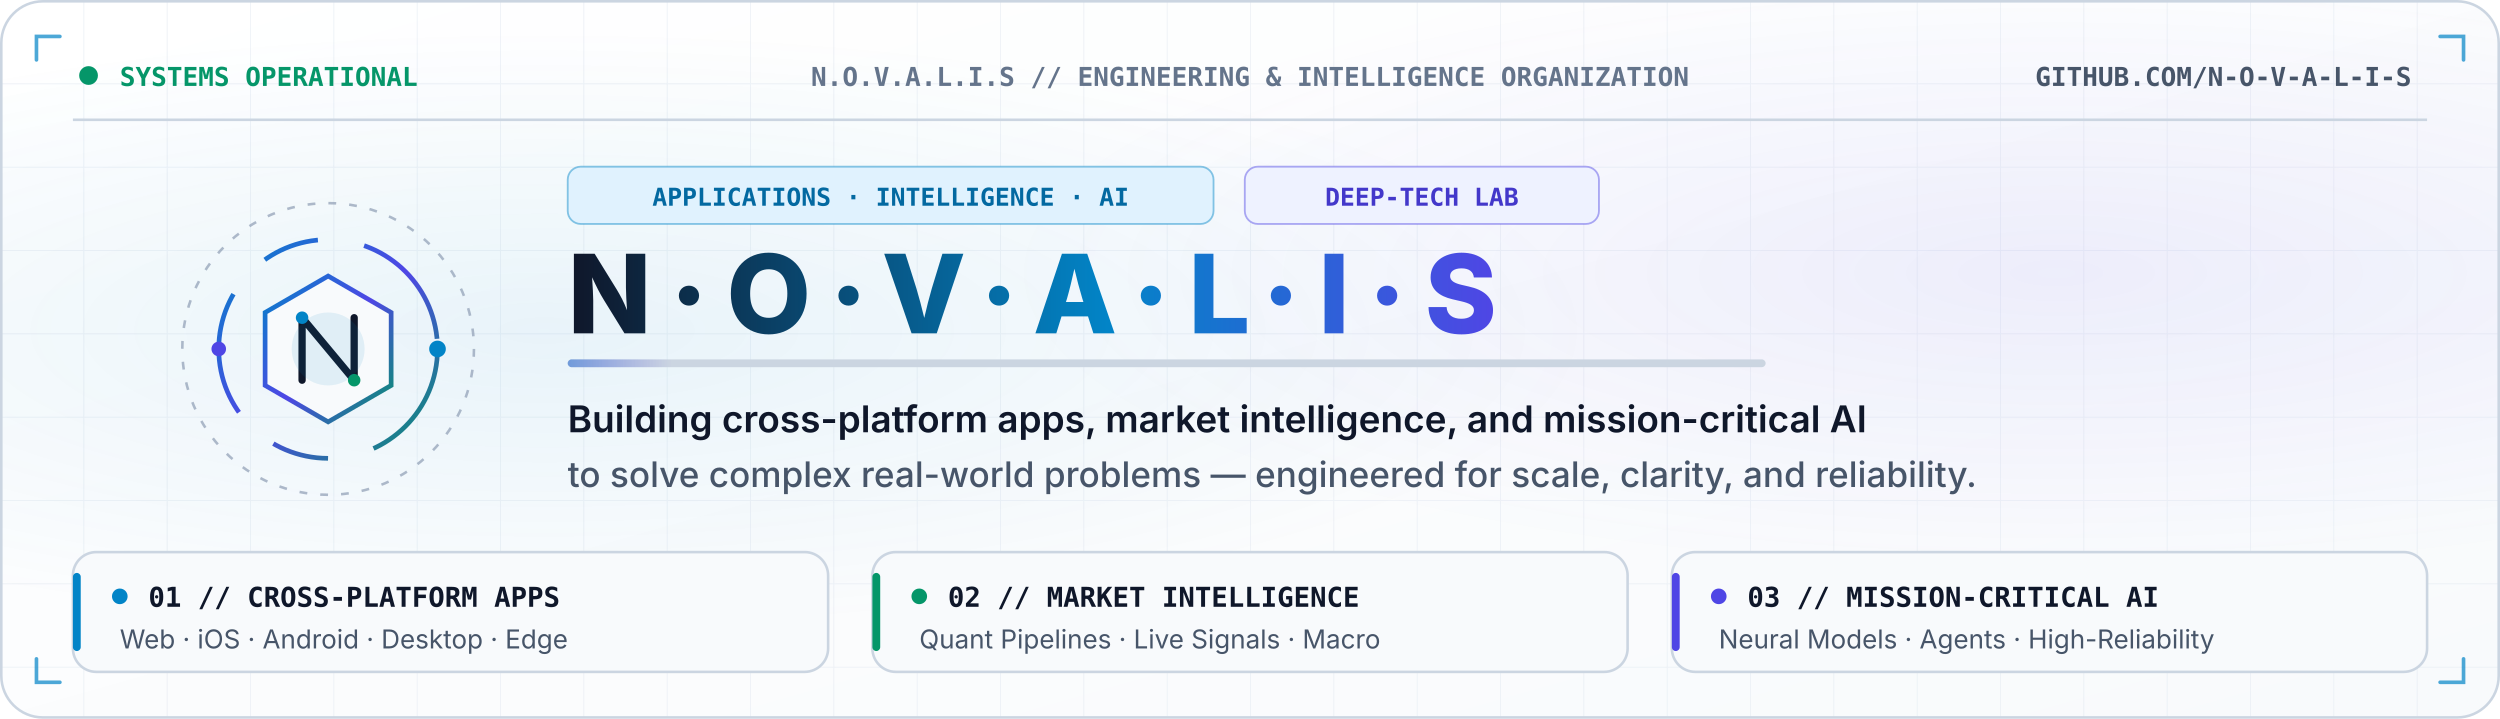
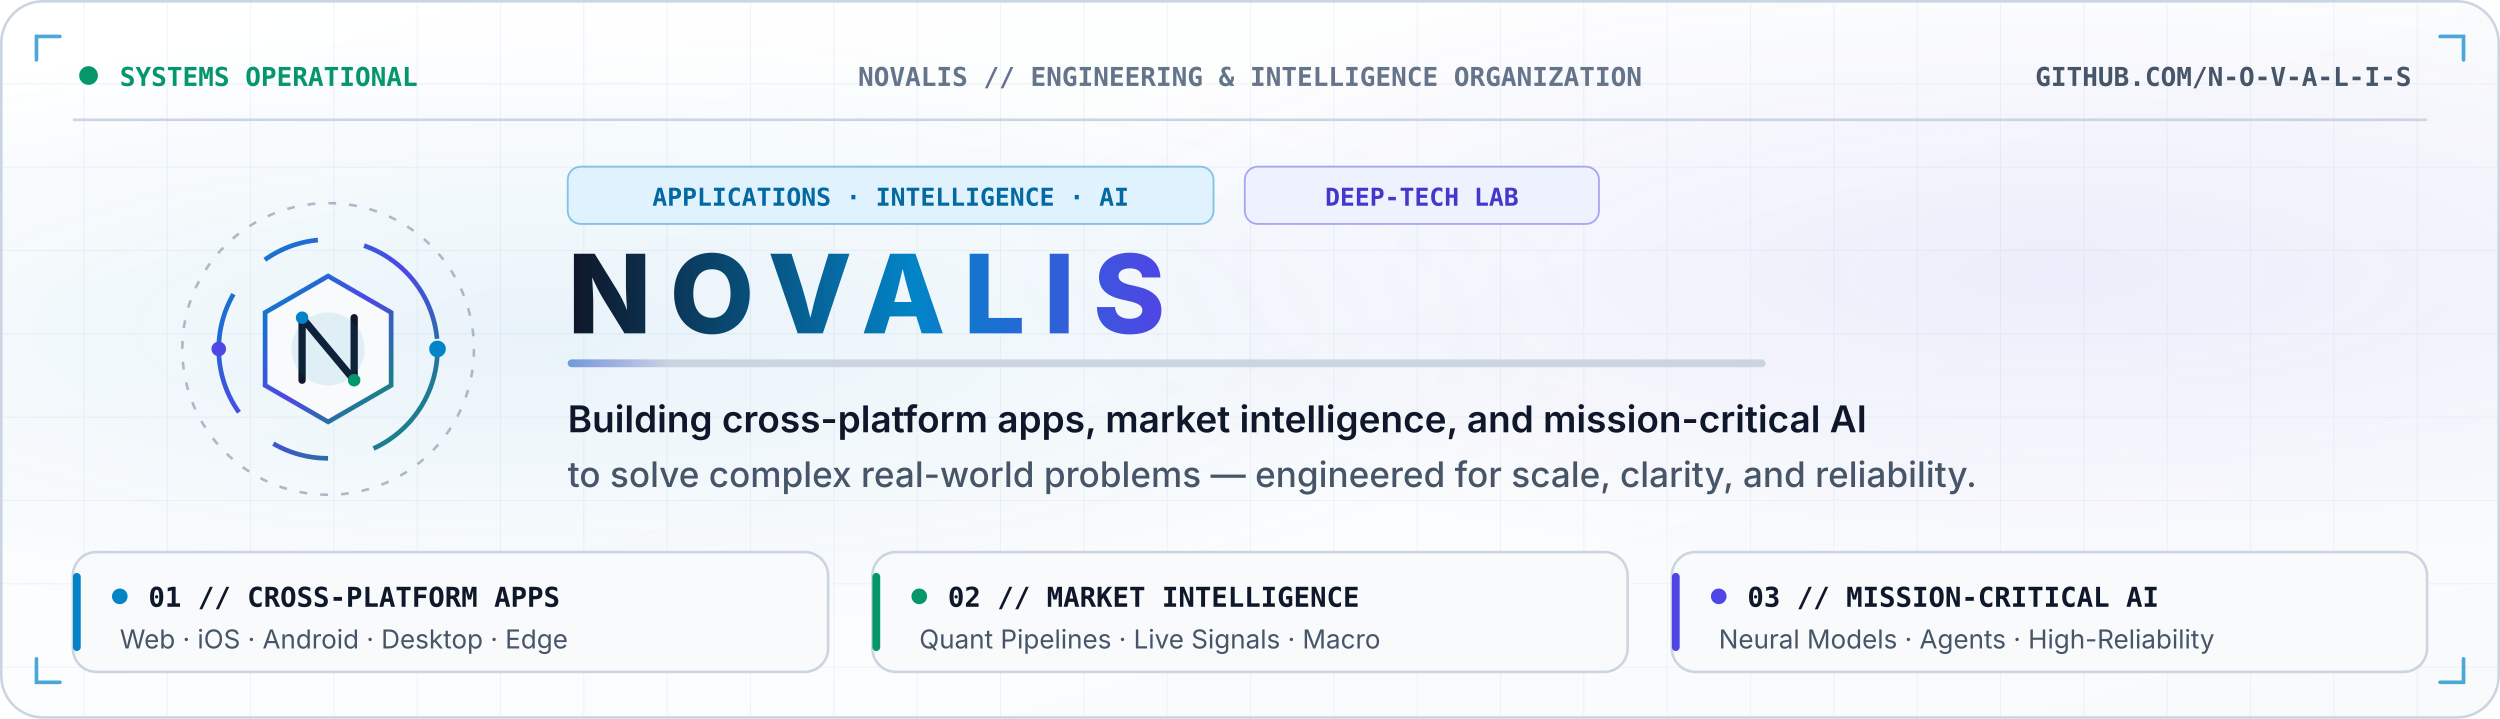
- <svg xmlns="http://www.w3.org/2000/svg" viewBox="0 0 960 276" width="960" height="276" role="img" aria-label="N.O.V.A.L.I.S Organization Command Banner">
+ <svg xmlns="http://www.w3.org/2000/svg" viewBox="0 0 960 276" width="960" height="276" role="img" aria-label="NOVALIS Organization Command Banner">
  <style>
    .sans { font-family: -apple-system, BlinkMacSystemFont, 'Segoe UI', Inter, Helvetica, Arial, sans-serif; }
    .mono { font-family: 'JetBrains Mono', 'Fira Code', 'SF Mono', Consolas, monospace; }
  </style>
  <defs>
    <linearGradient id="heroBg" x1="0" y1="0" x2="1" y2="1">
      <stop offset="0%" stop-color="#FFFFFF" />
      <stop offset="100%" stop-color="#F8FAFC" />
    </linearGradient>
    <radialGradient id="glowCyan" cx="22%" cy="46%" r="42%">
      <stop offset="0%" stop-color="#0284C7" stop-opacity="0.08" />
      <stop offset="100%" stop-color="#0284C7" stop-opacity="0" />
    </radialGradient>
    <radialGradient id="glowViolet" cx="82%" cy="38%" r="42%">
      <stop offset="0%" stop-color="#4F46E5" stop-opacity="0.08" />
      <stop offset="100%" stop-color="#4F46E5" stop-opacity="0" />
    </radialGradient>
    <linearGradient id="wordmarkGrad" x1="0" y1="0" x2="1" y2="0">
      <stop offset="0%" stop-color="#0F172A" />
      <stop offset="58%" stop-color="#0284C7" />
      <stop offset="100%" stop-color="#4F46E5" />
    </linearGradient>
    <linearGradient id="emblemRing" x1="0" y1="0" x2="1" y2="1">
      <stop offset="0%" stop-color="#0284C7" />
      <stop offset="50%" stop-color="#4F46E5" />
      <stop offset="100%" stop-color="#059669" />
    </linearGradient>
    <linearGradient id="scanBar" x1="0" y1="0" x2="1" y2="0">
      <stop offset="0%" stop-color="#0284C7" stop-opacity="0" />
      <stop offset="50%" stop-color="#0284C7" stop-opacity="0.95" />
      <stop offset="100%" stop-color="#4F46E5" stop-opacity="0" />
    </linearGradient>
    <pattern id="heroGrid" width="32" height="32" patternUnits="userSpaceOnUse">
      <path d="M 32 0 L 0 0 0 32" fill="none" stroke="#E2E8F0" stroke-width="0.7" stroke-opacity="0.55" />
    </pattern>
    <clipPath id="heroClip">
      <rect x="0.5" y="0.5" width="959" height="275" rx="16" />
    </clipPath>
    <clipPath id="scanClip">
      <rect x="218" y="138" width="460" height="3" rx="1.5" />
    </clipPath>
  </defs>
  <g clip-path="url(#heroClip)">
    <rect x="0" y="0" width="960" height="276" fill="url(#heroBg)" />
    <rect x="0" y="0" width="960" height="276" fill="url(#heroGrid)" />
    <rect x="0" y="0" width="960" height="276" fill="url(#glowCyan)" />
    <rect x="0" y="0" width="960" height="276" fill="url(#glowViolet)" />
  </g>
  <rect x="0.5" y="0.5" width="959" height="275" rx="16" fill="none" stroke="#CBD5E1" stroke-width="1" />
  <path d="M 14 23 L 14 14 L 23 14 M 937 14 L 946 14 L 946 23 M 14 253 L 14 262 L 23 262 M 937 262 L 946 262 L 946 253" fill="none" stroke="#0284C7" stroke-width="1.4" stroke-opacity="0.7" stroke-linecap="round" />
  <circle cx="34" cy="29" r="3.6" fill="#059669">
    <animate attributeName="opacity" values="1;0.25;1" dur="2.1s" repeatCount="indefinite" />
  </circle>
  <text x="46" y="33" fill="#059669" font-size="10" font-weight="700" class="mono">SYSTEMS OPERATIONAL</text>
-   <text x="480" y="33" text-anchor="middle" fill="#64748B" font-size="10" font-weight="600" class="mono">N.O.V.A.L.I.S  //  ENGINEERING &amp; INTELLIGENCE ORGANIZATION</text>
+   <text x="480" y="33" text-anchor="middle" fill="#64748B" font-size="10" font-weight="600" class="mono">NOVALIS  //  ENGINEERING &amp; INTELLIGENCE ORGANIZATION</text>
  <text x="926" y="33" text-anchor="end" fill="#475569" font-size="10" font-weight="600" class="mono">GITHUB.COM/N-O-V-A-L-I-S</text>
  <line x1="28" y1="46" x2="932" y2="46" stroke="#CBD5E1" stroke-width="1" />
  <g>
    <circle cx="126" cy="134" r="56" fill="none" stroke="#94A3B8" stroke-width="1" stroke-dasharray="3,5" stroke-opacity="0.75">
      <animateTransform attributeName="transform" type="rotate" from="0 126 134" to="360 126 134" dur="36s" repeatCount="indefinite" />
    </circle>
    <g>
      <animateTransform attributeName="transform" type="rotate" from="360 126 134" to="0 126 134" dur="22s" repeatCount="indefinite" />
      <circle cx="126" cy="134" r="42" fill="none" stroke="url(#emblemRing)" stroke-width="1.8" stroke-dasharray="48 18 22 18" />
      <circle cx="168" cy="134" r="3.2" fill="#0284C7" />
      <circle cx="84" cy="134" r="2.8" fill="#4F46E5" />
    </g>
    <polygon points="150.2,120.0 150.2,148.0 126.0,162.0 101.8,148.0 101.8,120.0 126.0,106.0" fill="#F8FAFC" stroke="url(#emblemRing)" stroke-width="1.8" />
    <path d="M 116 146 L 116 122 L 136 146 L 136 122" fill="none" stroke="#0F172A" stroke-width="2.8" stroke-linecap="round" stroke-linejoin="round" />
    <circle cx="116" cy="122" r="2.4" fill="#0284C7" />
    <circle cx="136" cy="146" r="2.4" fill="#059669" />
    <circle cx="126" cy="134" r="14" fill="#0284C7" fill-opacity="0.10">
      <animate attributeName="r" values="10;19;10" dur="3.4s" repeatCount="indefinite" />
      <animate attributeName="fill-opacity" values="0.14;0.02;0.14" dur="3.4s" repeatCount="indefinite" />
    </circle>
  </g>
  <rect x="218" y="64" width="248" height="22" rx="5" fill="#E0F2FE" stroke="#0284C7" stroke-width="0.7" stroke-opacity="0.45" />
  <text x="342" y="79" text-anchor="middle" fill="#0369A1" font-size="9.5" font-weight="700" class="mono">APPLICATIONS · INTELLIGENCE · AI</text>
  <rect x="478" y="64" width="136" height="22" rx="5" fill="#EEF2FF" stroke="#4F46E5" stroke-width="0.7" stroke-opacity="0.45" />
  <text x="546" y="79" text-anchor="middle" fill="#4338CA" font-size="9.5" font-weight="700" class="mono">DEEP-TECH LAB</text>
-   <text x="218" y="128" fill="url(#wordmarkGrad)" font-size="42" font-weight="800" letter-spacing="7" class="sans">N·O·V·A·L·I·S</text>
+   <text x="218" y="128" fill="url(#wordmarkGrad)" font-size="42" font-weight="800" letter-spacing="7" class="sans">NOVALIS</text>
  <rect x="218" y="138" width="460" height="3" rx="1.5" fill="#CBD5E1" />
  <g clip-path="url(#scanClip)">
    <rect x="118" y="138" width="140" height="3" fill="url(#scanBar)">
      <animate attributeName="x" values="118;678;118" dur="4.6s" repeatCount="indefinite" />
    </rect>
  </g>
  <text x="218" y="166" fill="#0F172A" font-size="14.2" font-weight="600" class="sans">Building cross-platform apps, market intelligence, and mission-critical AI</text>
  <text x="218" y="187" fill="#475569" font-size="13.5" font-weight="500" class="sans">to solve complex real-world problems — engineered for scale, clarity, and reliability.</text>
  <rect x="28" y="212" width="290" height="46" rx="9" fill="#F8FAFC" stroke="#CBD5E1" stroke-width="1" />
  <rect x="28" y="220" width="3" height="30" rx="1.5" fill="#0284C7" />
  <circle cx="46" cy="229" r="3" fill="#0284C7">
    <animate attributeName="opacity" values="1;0.35;1" dur="2.6s" repeatCount="indefinite" />
  </circle>
  <text x="57" y="233" fill="#0F172A" font-size="10.5" font-weight="700" class="mono">01 // CROSS-PLATFORM APPS</text>
  <text x="46" y="249" fill="#475569" font-size="10" class="sans">Web · iOS · Android · Desktop · Edge</text>
  <rect x="335" y="212" width="290" height="46" rx="9" fill="#F8FAFC" stroke="#CBD5E1" stroke-width="1" />
  <rect x="335" y="220" width="3" height="30" rx="1.5" fill="#059669" />
  <circle cx="353" cy="229" r="3" fill="#059669">
    <animate attributeName="opacity" values="1;0.35;1" dur="2.6s" repeatCount="indefinite" />
  </circle>
  <text x="364" y="233" fill="#0F172A" font-size="10.5" font-weight="700" class="mono">02 // MARKET INTELLIGENCE</text>
  <text x="353" y="249" fill="#475569" font-size="10" class="sans">Quant Pipelines · Live Signals · Macro</text>
  <rect x="642" y="212" width="290" height="46" rx="9" fill="#F8FAFC" stroke="#CBD5E1" stroke-width="1" />
  <rect x="642" y="220" width="3" height="30" rx="1.5" fill="#4F46E5" />
  <circle cx="660" cy="229" r="3" fill="#4F46E5">
    <animate attributeName="opacity" values="1;0.35;1" dur="2.6s" repeatCount="indefinite" />
  </circle>
  <text x="671" y="233" fill="#0F172A" font-size="10.5" font-weight="700" class="mono">03 // MISSION-CRITICAL AI</text>
  <text x="660" y="249" fill="#475569" font-size="10" class="sans">Neural Models · Agents · High-Reliability</text>
</svg>
